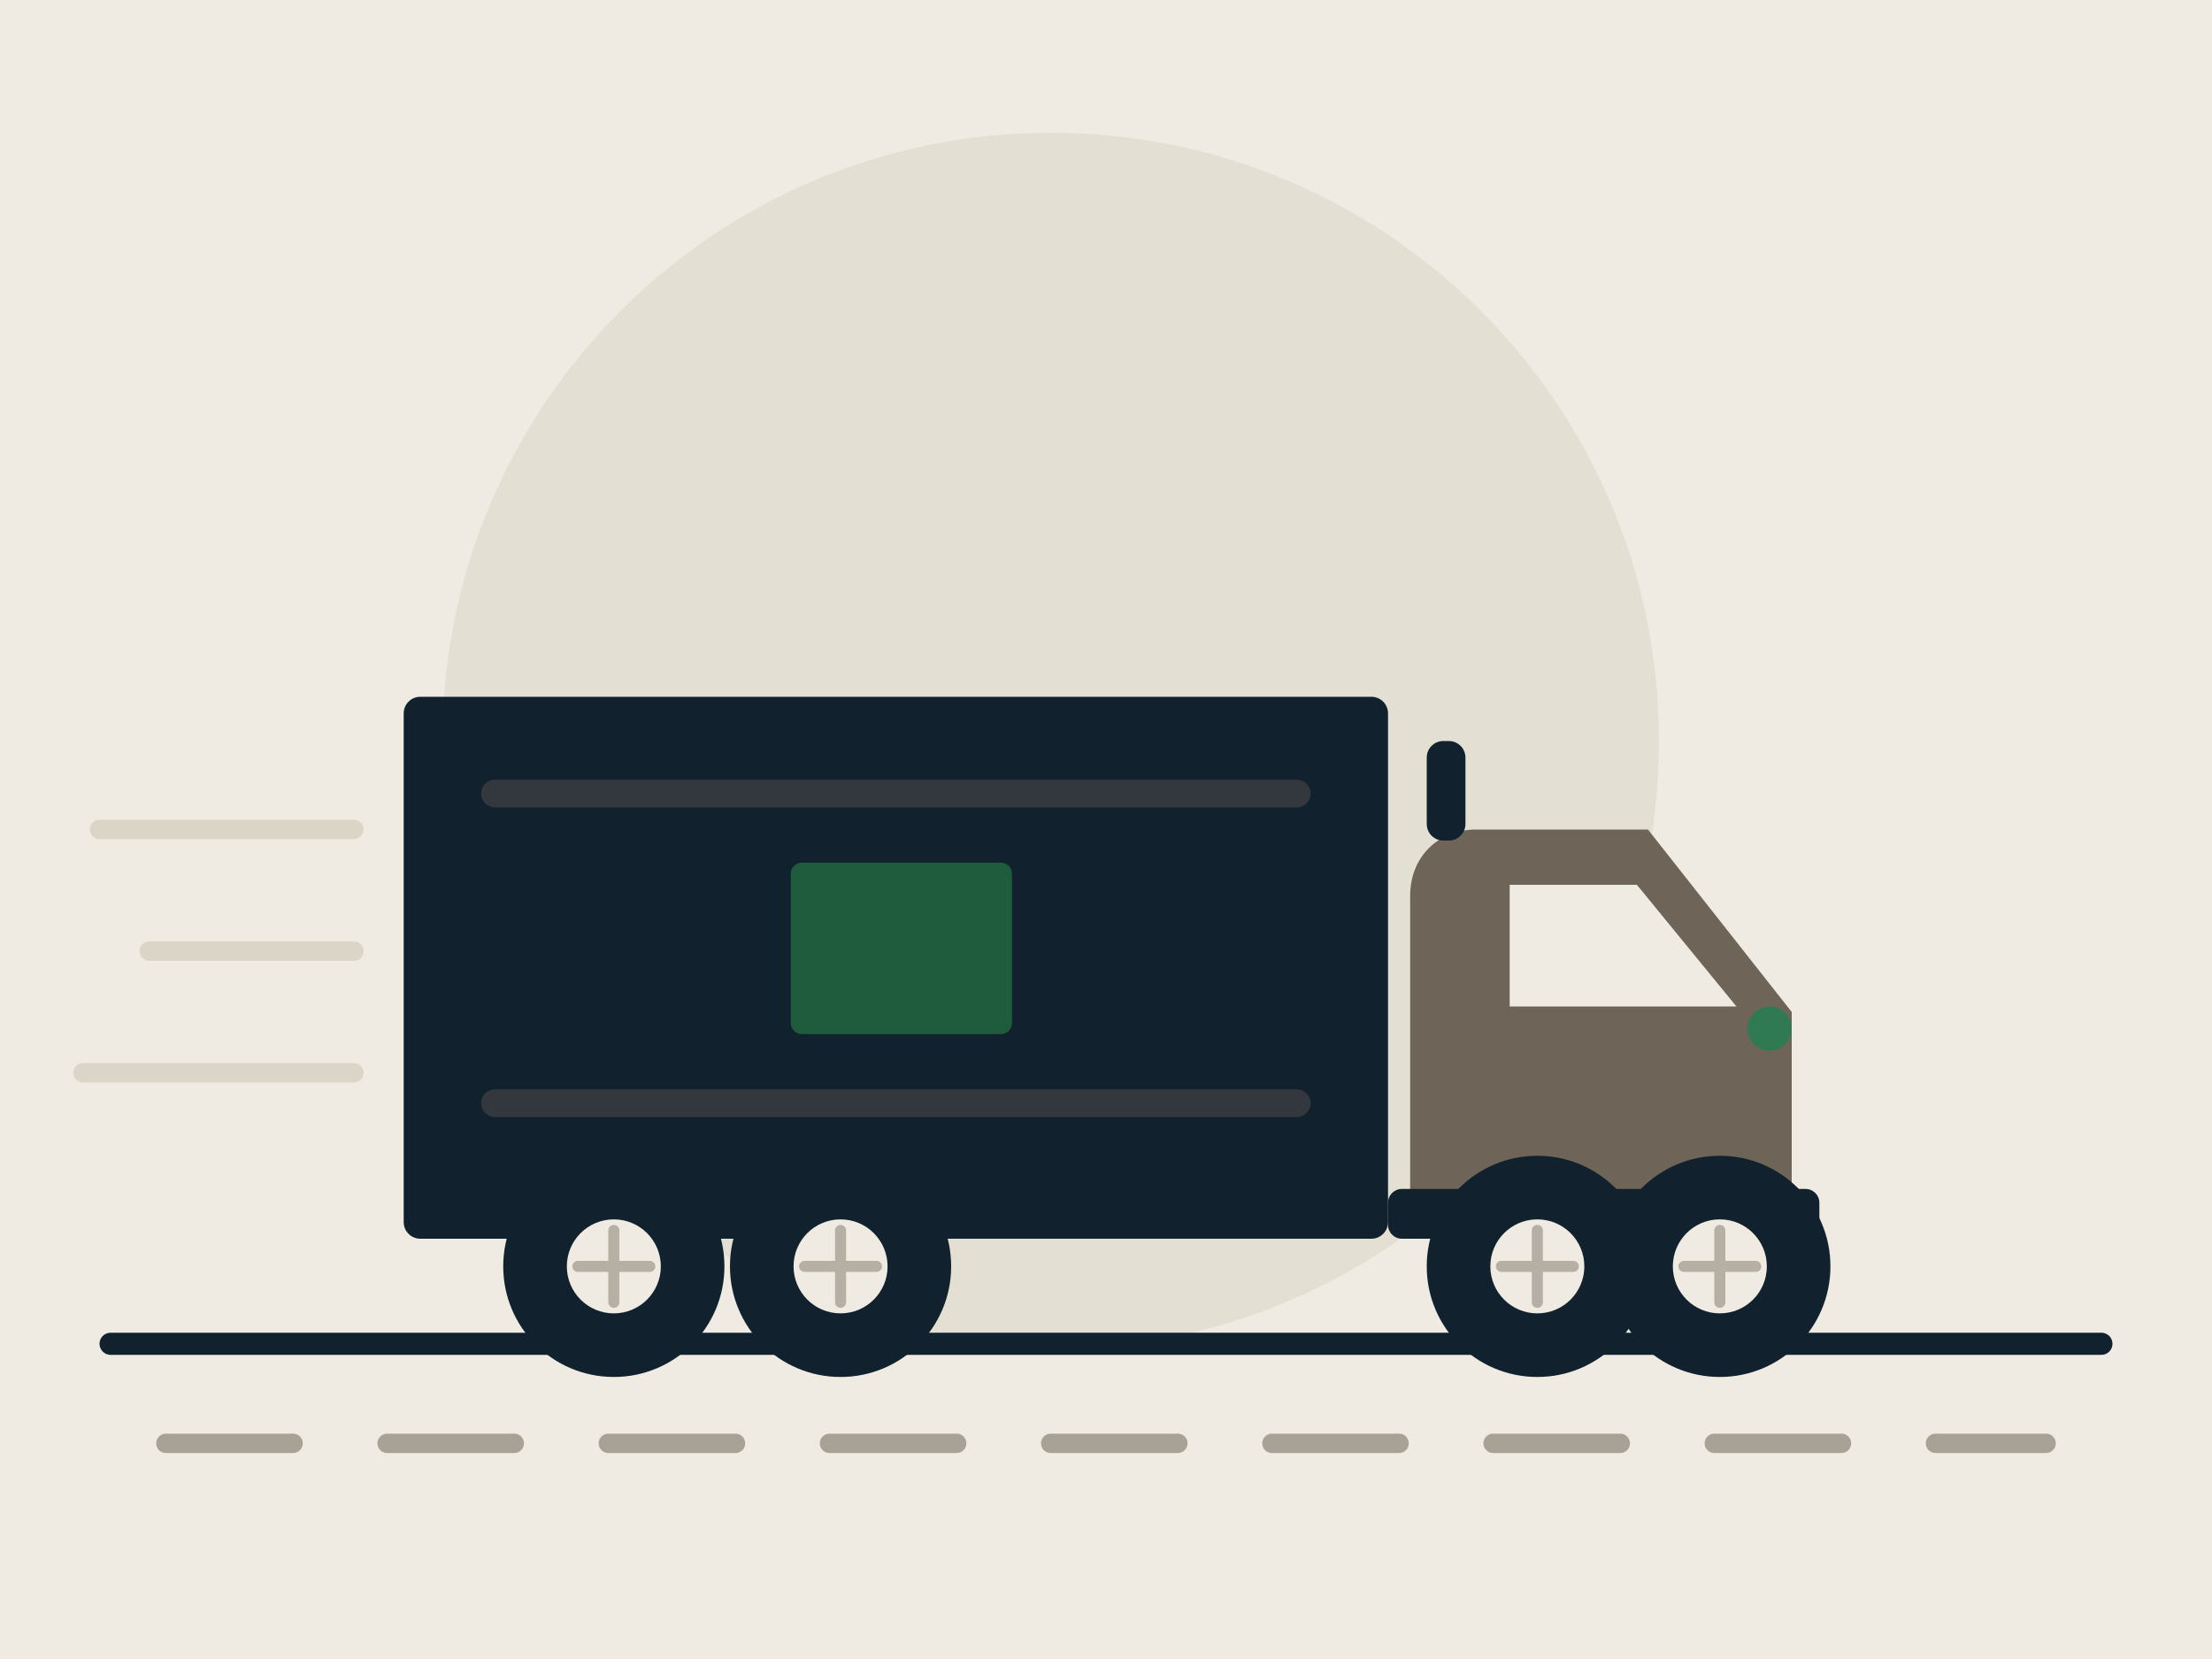
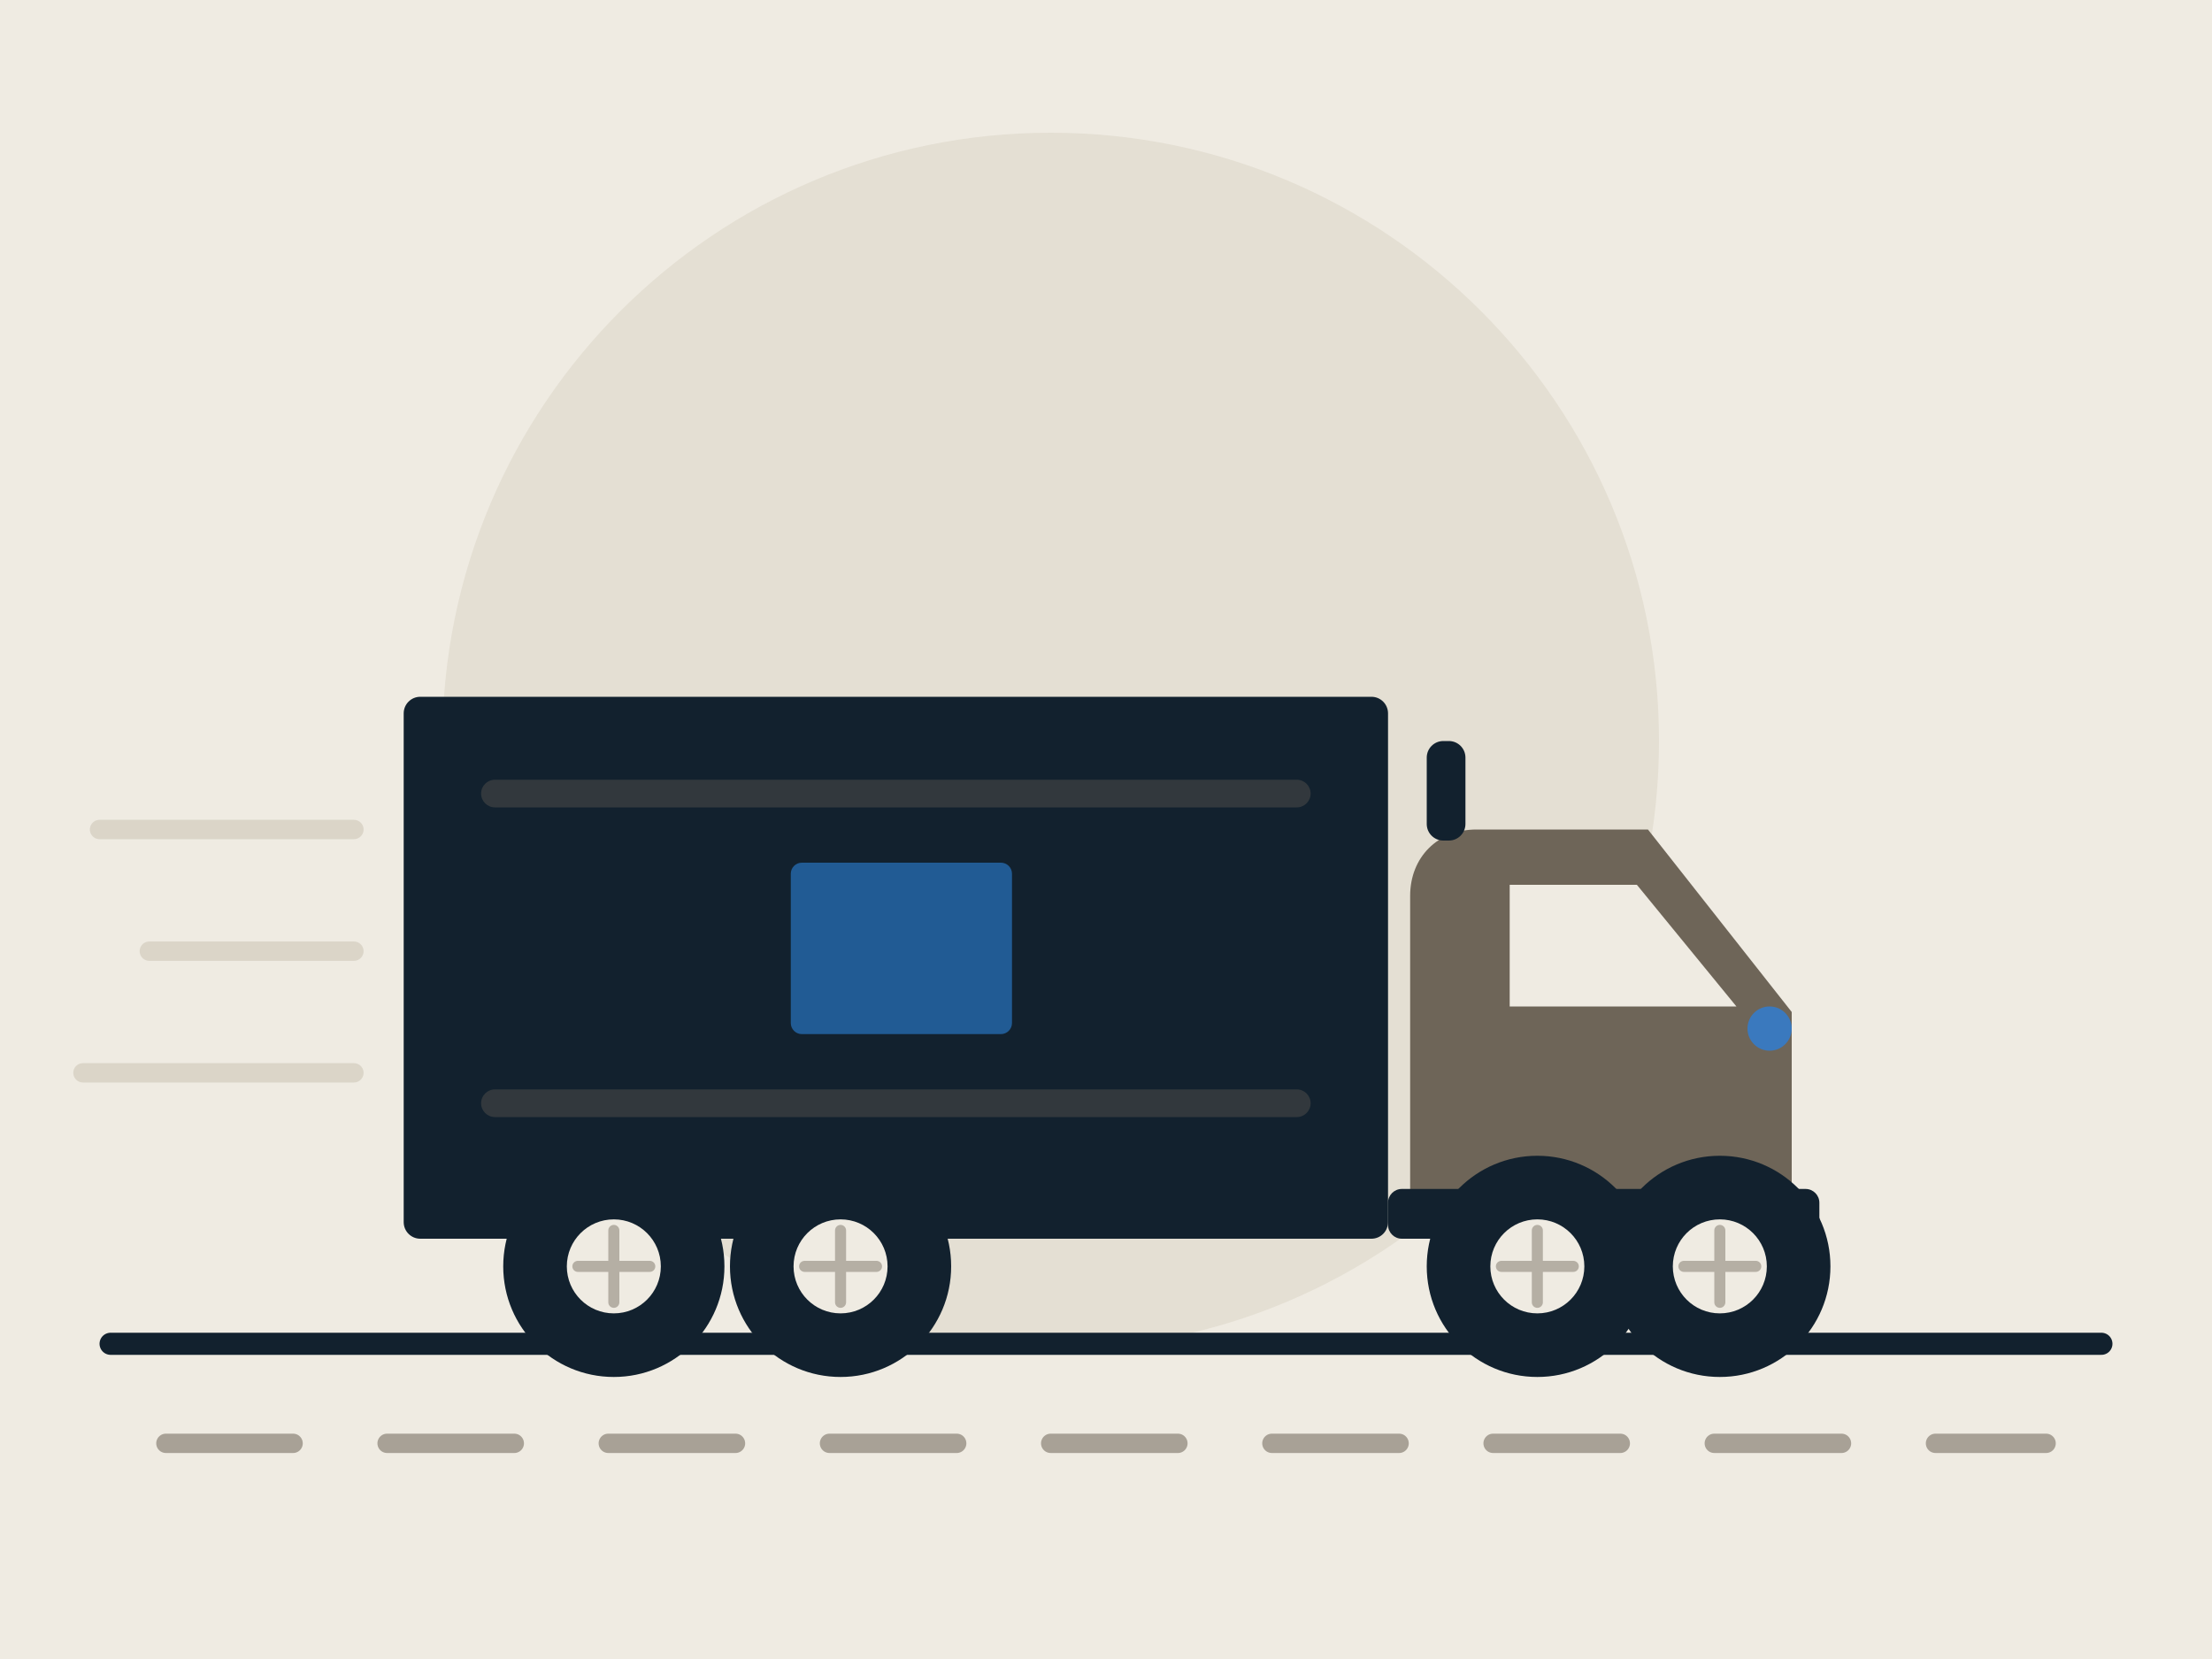
<svg xmlns="http://www.w3.org/2000/svg" viewBox="0 0 800 600" width="800" height="600" role="img" aria-label="Tractocamión en carretera">
  <style>
@keyframes rueda{to{transform:rotate(360deg)}}
@keyframes raya{to{stroke-dashoffset:160}}
@keyframes brillo{0%,100%{opacity:1}50%{opacity:.45}}
@keyframes vibra{0%,100%{transform:translateY(0)}50%{transform:translateY(-1.5px)}}
.rueda{animation:rueda 1.5s linear infinite}
#raya{animation:raya 1.6s linear infinite}
#faro{animation:brillo 1.8s ease-in-out infinite}
#camion{animation:vibra .55s ease-in-out infinite}
@media (prefers-reduced-motion:reduce){*{animation:none!important}}</style>
  <rect width="800" height="600" fill="#EFEBE2" />
  <circle cx="380" cy="268" r="220" fill="#E4DFD3" />
  <path d="M40 486 H760" stroke="#12212E" stroke-width="8" stroke-linecap="round" />
  <path id="raya" d="M60 522 H740" stroke="#6E6558" stroke-width="7" stroke-dasharray="46 34" stroke-linecap="round" opacity=".55" />
  <rect x="146" y="252" width="356" height="196" rx="6" fill="#12212E" />
  <rect x="174" y="282" width="300" height="10" rx="5" fill="#6E6558" opacity=".35" />
  <rect x="174" y="394" width="300" height="10" rx="5" fill="#6E6558" opacity=".35" />
-   <rect x="286" y="312" width="80" height="62" rx="4" fill="#1F5C3D" />
+   <rect x="286" y="312" width="80" height="62" rx="4" fill="#215B94" />
  <path d="M510 448 V324 C510 310 520 300 534 300 H596 L648 366 V448 Z" fill="#6E6558" />
  <path d="M546 320 H592 L628 364 H546 Z" fill="#EFEBE2" />
  <rect x="502" y="430" width="156" height="18" rx="5" fill="#12212E" />
  <rect x="516" y="268" width="14" height="36" rx="6" fill="#12212E" />
-   <circle id="faro" cx="640" cy="372" r="8" fill="#2F7A52" />
+   <circle id="faro" cx="640" cy="372" r="8" fill="#3A79BE" />
  <circle cx="222" cy="458" r="40" fill="#12212E" />
  <g class="rueda" style="transform-origin:222px 458px">
    <circle cx="222" cy="458" r="17" fill="#EFEBE2" />
    <path d="M222 445 V471 M209 458 H235" stroke="#6E6558" stroke-width="4" stroke-linecap="round" opacity=".45" />
  </g>
  <circle cx="304" cy="458" r="40" fill="#12212E" />
  <g class="rueda" style="transform-origin:304px 458px">
    <circle cx="304" cy="458" r="17" fill="#EFEBE2" />
    <path d="M304 445 V471 M291 458 H317" stroke="#6E6558" stroke-width="4" stroke-linecap="round" opacity=".45" />
  </g>
  <circle cx="556" cy="458" r="40" fill="#12212E" />
  <g class="rueda" style="transform-origin:556px 458px">
    <circle cx="556" cy="458" r="17" fill="#EFEBE2" />
    <path d="M556 445 V471 M543 458 H569" stroke="#6E6558" stroke-width="4" stroke-linecap="round" opacity=".45" />
  </g>
  <circle cx="622" cy="458" r="40" fill="#12212E" />
  <g class="rueda" style="transform-origin:622px 458px">
    <circle cx="622" cy="458" r="17" fill="#EFEBE2" />
    <path d="M622 445 V471 M609 458 H635" stroke="#6E6558" stroke-width="4" stroke-linecap="round" opacity=".45" />
  </g>
  <path d="M36 300 H128" stroke="#D3CCBE" stroke-width="7" stroke-linecap="round" opacity=".7" />
  <path d="M54 344 H128" stroke="#D3CCBE" stroke-width="7" stroke-linecap="round" opacity=".7" />
  <path d="M30 388 H128" stroke="#D3CCBE" stroke-width="7" stroke-linecap="round" opacity=".7" />
</svg>
